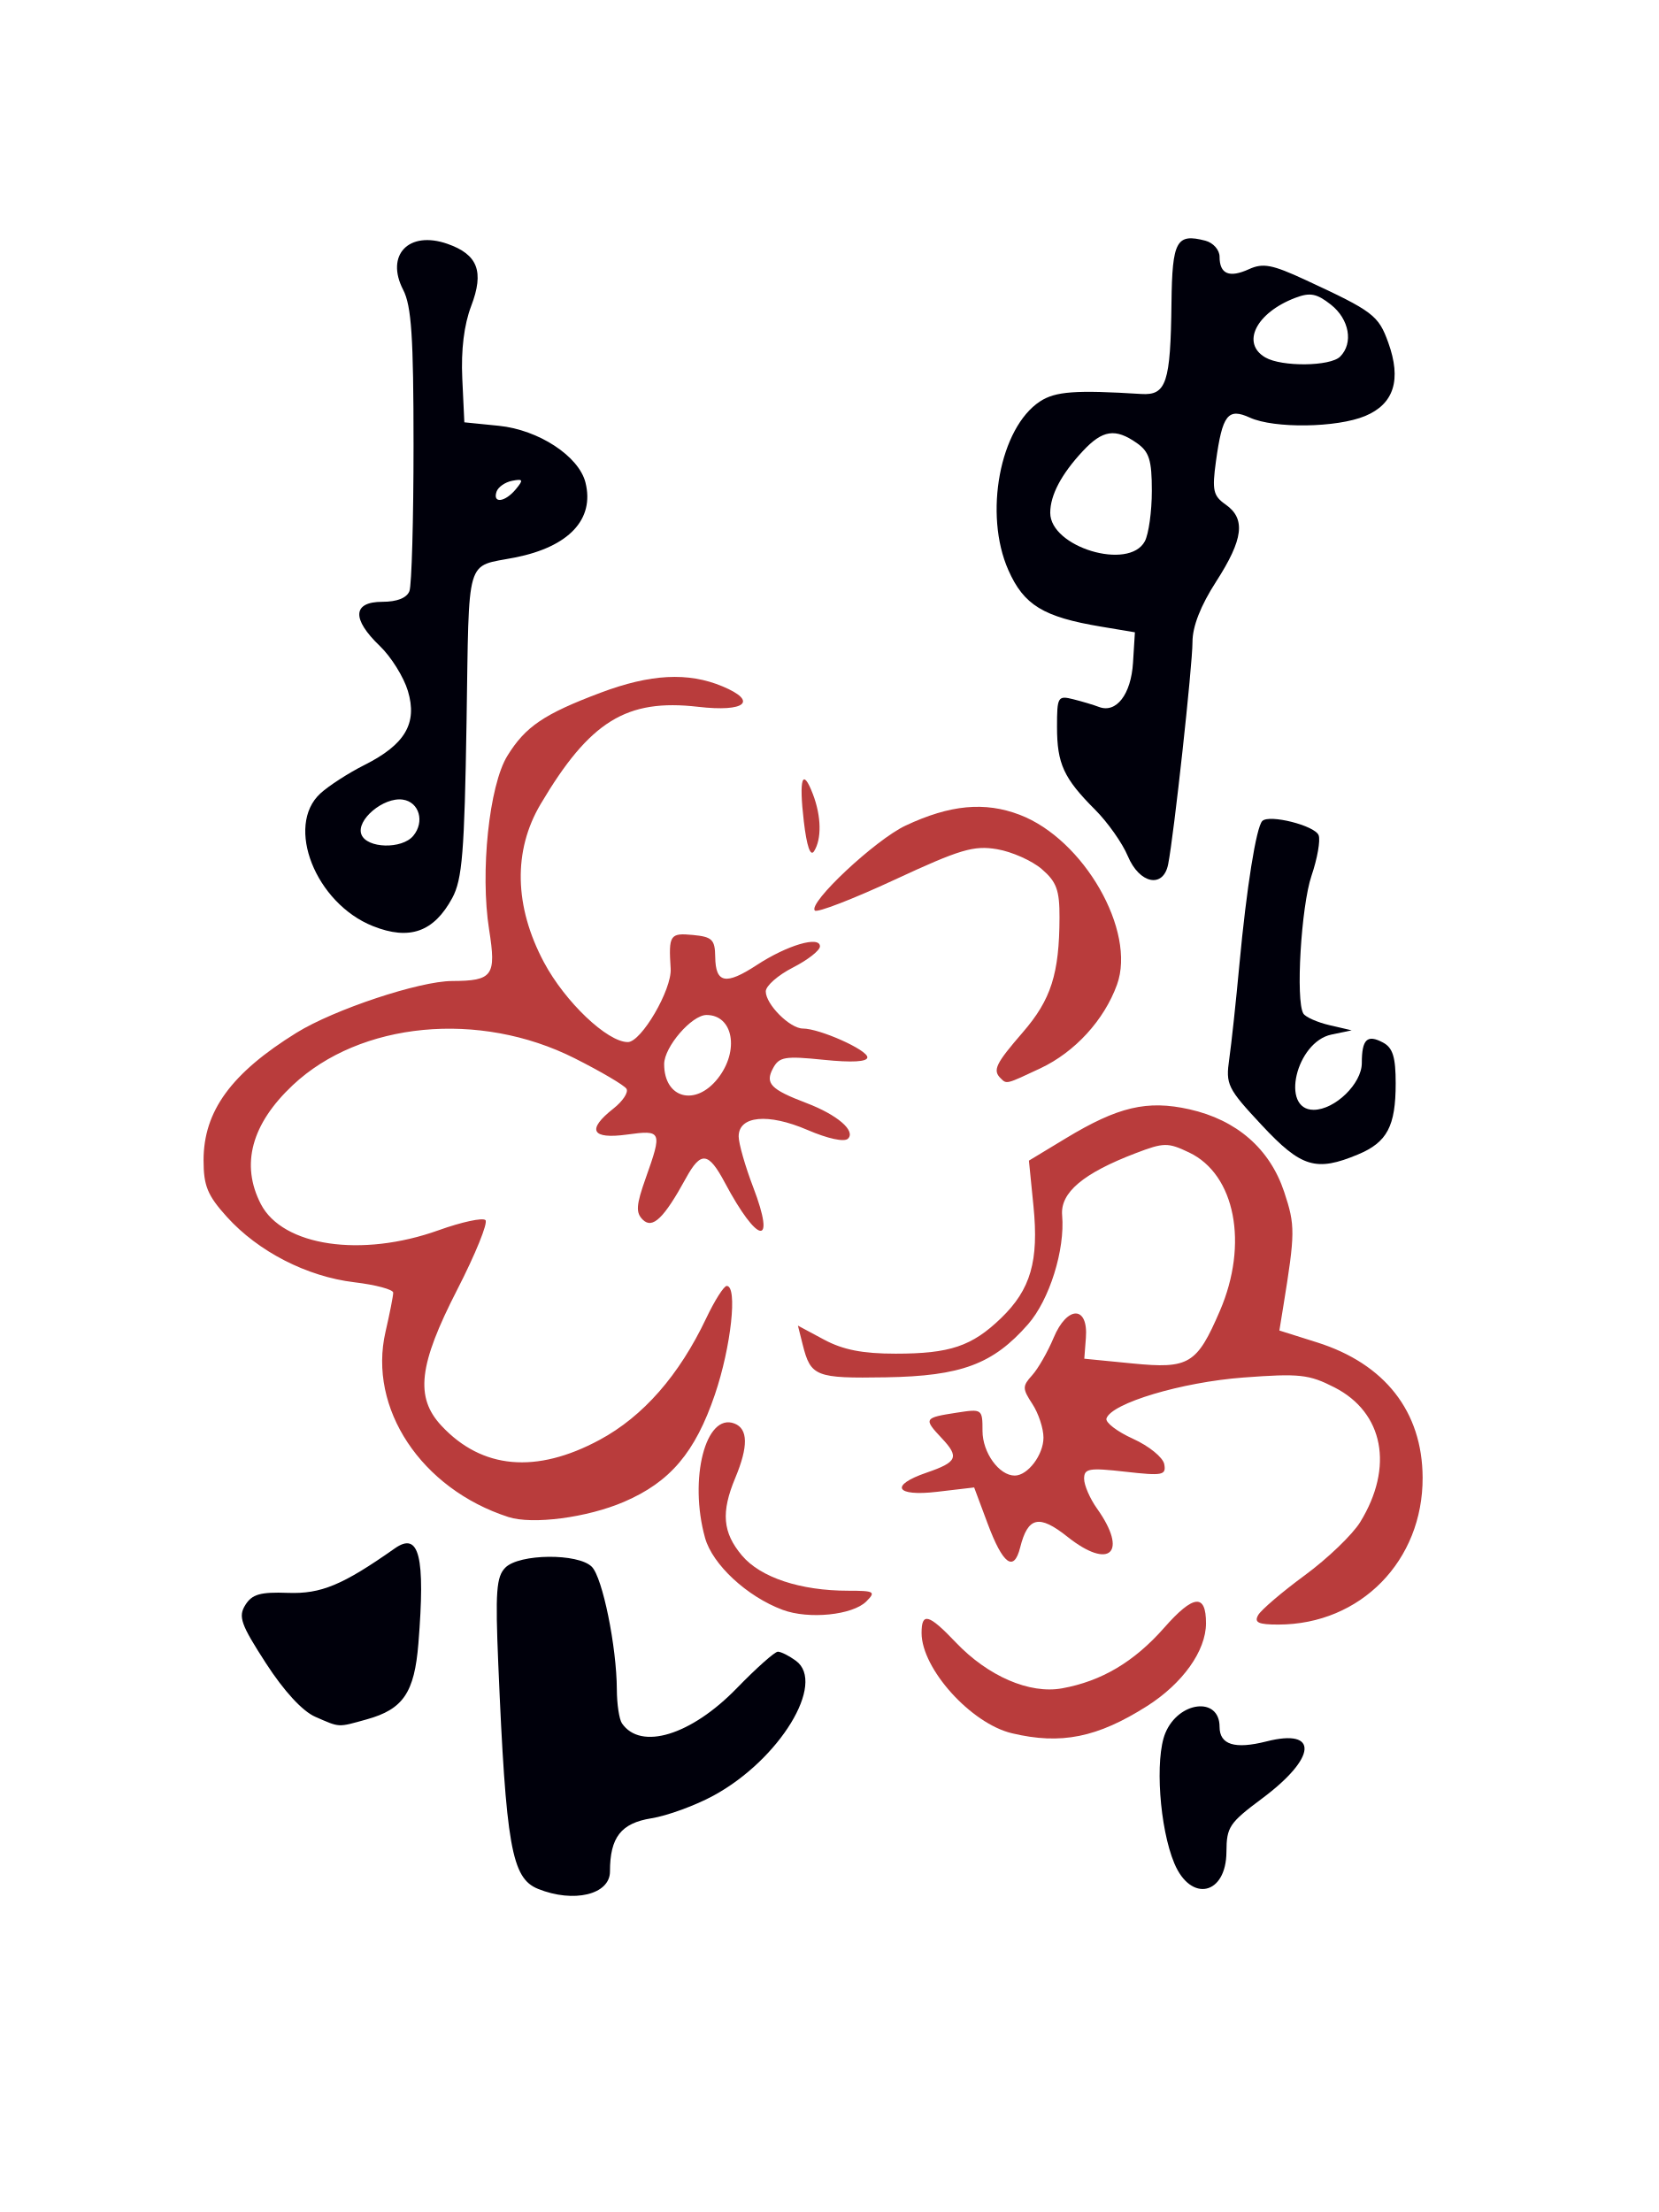
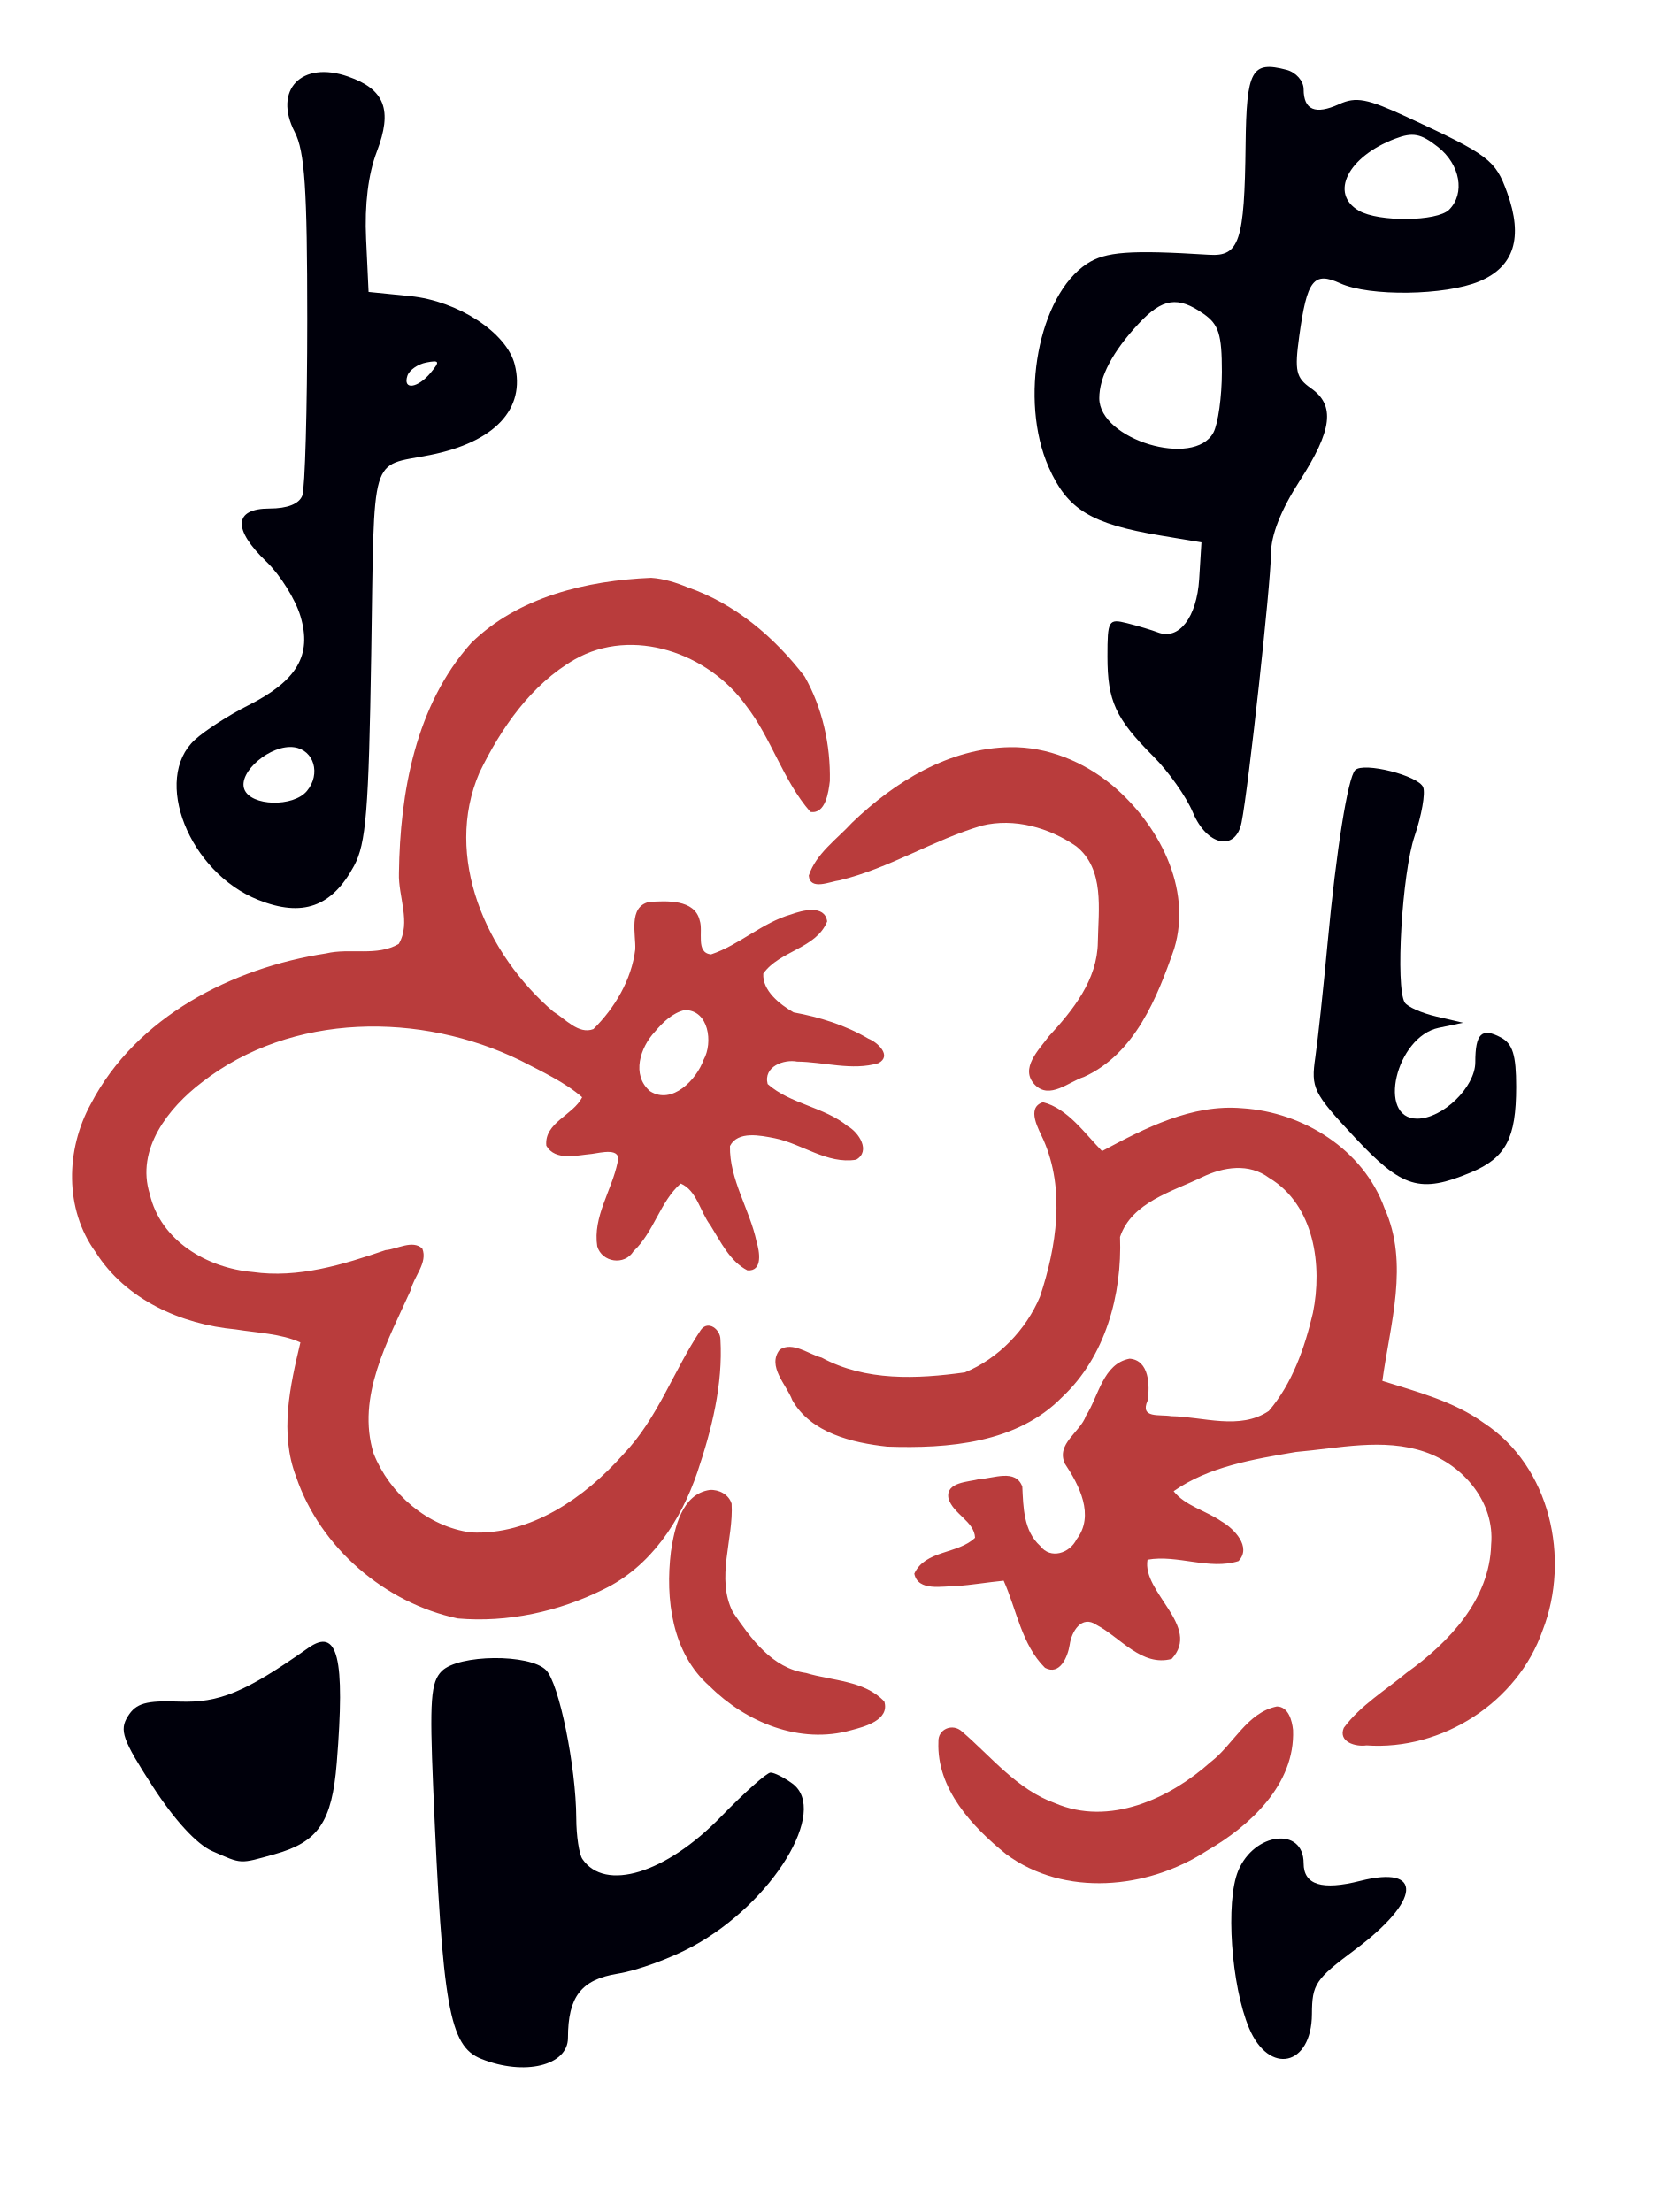
<svg xmlns="http://www.w3.org/2000/svg" width="300mm" height="400mm" viewBox="0 0 300 400" version="1.1" id="svg2291">
  <defs id="defs2285" />
  <g id="layer1" transform="translate(0,103)">
-     <g id="g2855" style="fill:#00000b;fill-opacity:1" transform="translate(5.291667,12.09524)">
-       <path style="fill:#00000b;fill-opacity:1;stroke-width:1.225" d="m 91.996,226.471 c -4.771,-1.927 -5.792,-7.702 -7.182,-40.643 -0.553,-13.114 -0.355,-15.815 1.284,-17.454 2.522,-2.522 13.154,-2.622 15.628,-0.148 1.941,1.941 4.497,14.471 4.527,22.194 0.01,2.639 0.424,5.39 0.919,6.113 3.394,4.956 12.511,2.17 20.776,-6.35 3.522,-3.63 6.861,-6.6 7.421,-6.6 0.56,0 2.028,0.739 3.263,1.641 5.508,4.028 -2.95,17.881 -14.884,24.376 -3.309,1.801 -8.371,3.651 -11.248,4.111 -5.495,0.879 -7.49,3.444 -7.49,9.628 0,4.164 -6.554,5.741 -13.014,3.132 z m 115.07,-4.612 c -2.677,-6.369 -3.545,-18.928 -1.629,-23.555 2.399,-5.792 9.808,-6.651 9.808,-1.137 0,3.242 2.747,4.097 8.483,2.641 9.509,-2.414 9.092,2.95 -0.803,10.327 -5.928,4.419 -6.414,5.148 -6.437,9.642 -0.039,7.804 -6.425,9.215 -9.423,2.082 z M 51.71,195.35 c -2.307,-1.005 -5.657,-4.645 -8.924,-9.697 -4.534,-7.011 -5.029,-8.41 -3.717,-10.51 1.22,-1.953 2.712,-2.379 7.699,-2.197 5.995,0.218 9.891,-1.402 19.32,-8.034 4.439,-3.123 5.556,1.369 4.277,17.211 -0.716,8.869 -2.76,11.871 -9.326,13.695 -5.331,1.481 -4.797,1.508 -9.328,-0.467 z M 222.857,88.351 c -6.189,-6.635 -6.528,-7.327 -5.862,-11.942 0.389,-2.695 1.218,-10.411 1.843,-17.148 1.28,-13.79 3.037,-24.797 4.134,-25.894 1.257,-1.257 9.517,0.831 10.187,2.575 0.349,0.911 -0.229,4.202 -1.286,7.314 -1.883,5.546 -2.893,22.639 -1.474,24.935 0.396,0.64 2.522,1.584 4.726,2.098 l 4.006,0.934 -3.663,0.766 c -6.38,1.334 -9.281,13.606 -3.216,13.606 3.84,0 8.716,-4.732 8.716,-8.459 0,-4.304 0.968,-5.239 3.836,-3.704 1.769,0.947 2.289,2.623 2.289,7.387 0,7.731 -1.543,10.646 -6.796,12.841 -7.612,3.18 -10.278,2.369 -17.439,-5.309 z M 62.141,52.373 C 51.768,48.236 46.235,34.254 52.648,28.379 c 1.516,-1.389 5.09,-3.697 7.944,-5.129 7.376,-3.702 9.633,-7.539 7.878,-13.396 -0.756,-2.524 -3.041,-6.185 -5.077,-8.135 -5.112,-4.897 -4.936,-7.988 0.454,-7.988 2.66,0 4.424,-0.698 4.899,-1.937 0.409,-1.066 0.743,-12.943 0.743,-26.395 0,-19.56 -0.375,-25.183 -1.874,-28.082 -3.26,-6.305 1.012,-10.754 7.99,-8.322 5.514,1.922 6.694,5.005 4.307,11.254 -1.289,3.374 -1.85,7.948 -1.608,13.104 l 0.372,7.92 6.241,0.629 c 7.194,0.725 14.466,5.489 15.664,10.262 1.669,6.651 -2.994,11.619 -12.718,13.55 -9.086,1.804 -8.297,-0.871 -8.789,29.804 -0.378,23.531 -0.775,28.428 -2.578,31.764 -3.33,6.163 -7.741,7.727 -14.354,5.091 z M 69.441,36.047 c 2.111,-2.544 1.073,-6.12 -1.9,-6.547 -3.483,-0.5 -8.476,3.704 -7.48,6.298 0.976,2.543 7.336,2.712 9.38,0.25 z m 18.539,-62.667 c 1.421,-1.712 1.331,-1.918 -0.667,-1.531 -1.27,0.246 -2.539,1.136 -2.819,1.979 -0.728,2.185 1.543,1.894 3.486,-0.447 z M 198.649,39.705 c -0.976,-2.335 -3.64,-6.112 -5.922,-8.393 -5.669,-5.669 -6.877,-8.3 -6.877,-14.973 0,-5.436 0.149,-5.688 2.948,-4.985 1.622,0.407 3.704,1.03 4.628,1.385 3.136,1.204 5.811,-2.26 6.167,-7.983 l 0.342,-5.512 -6.124,-1.024 c -10.447,-1.747 -13.959,-3.889 -16.762,-10.227 -4.473,-10.112 -1.538,-25.738 5.729,-30.5 2.777,-1.82 6.44,-2.089 18.31,-1.344 4.536,0.284 5.295,-2.007 5.462,-16.485 0.129,-11.208 0.891,-12.604 6.128,-11.234 1.423,0.372 2.568,1.667 2.568,2.906 0,3.126 1.753,3.869 5.307,2.249 2.549,-1.161 4.199,-0.849 10.197,1.929 12.272,5.685 13.225,6.406 15.001,11.338 2.42,6.72 1.043,11.098 -4.175,13.278 -5.107,2.134 -16.46,2.295 -20.848,0.295 -3.982,-1.814 -4.978,-0.527 -6.142,7.934 -0.717,5.214 -0.493,6.208 1.756,7.783 3.665,2.567 3.209,6.283 -1.708,13.916 -2.817,4.372 -4.287,8.125 -4.287,10.943 0,4.271 -3.357,34.945 -4.399,40.194 -0.878,4.424 -5.196,3.543 -7.298,-1.489 z m 3.08,-56.917 c 0.697,-1.303 1.268,-5.406 1.268,-9.117 0,-5.584 -0.469,-7.076 -2.722,-8.654 -3.885,-2.721 -6.179,-2.377 -9.76,1.462 -3.884,4.165 -5.891,7.966 -5.891,11.16 0,6.217 14.239,10.504 17.105,5.149 z m 35.319,-33.396 c 2.437,-2.437 1.662,-6.775 -1.678,-9.402 -2.563,-2.016 -3.756,-2.244 -6.428,-1.228 -7.072,2.689 -9.849,8.203 -5.429,10.777 2.97,1.73 11.753,1.635 13.535,-0.147 z" id="path2857" />
+     <g id="g2855" style="fill:#00000b;fill-opacity:1" transform="matrix(1.2068,0,0,1.2068,-24.02065,-4.008153)">
+       <path style="fill:#00000b;fill-opacity:1;stroke-width:1.225" d="m 91.996,226.471 c -4.771,-1.927 -5.792,-7.702 -7.182,-40.643 -0.553,-13.114 -0.355,-15.815 1.284,-17.454 2.522,-2.522 13.154,-2.622 15.628,-0.148 1.941,1.941 4.497,14.471 4.527,22.194 0.01,2.639 0.424,5.39 0.919,6.113 3.394,4.956 12.511,2.17 20.776,-6.35 3.522,-3.63 6.861,-6.6 7.421,-6.6 0.56,0 2.028,0.739 3.263,1.641 5.508,4.028 -2.95,17.881 -14.884,24.376 -3.309,1.801 -8.371,3.651 -11.248,4.111 -5.495,0.879 -7.49,3.444 -7.49,9.628 0,4.164 -6.554,5.741 -13.014,3.132 z m 115.07,-4.612 c -2.677,-6.369 -3.545,-18.928 -1.629,-23.555 2.399,-5.792 9.808,-6.651 9.808,-1.137 0,3.242 2.747,4.097 8.483,2.641 9.509,-2.414 9.092,2.95 -0.803,10.327 -5.928,4.419 -6.414,5.148 -6.437,9.642 -0.039,7.804 -6.425,9.215 -9.423,2.082 z M 51.71,195.35 c -2.307,-1.005 -5.657,-4.645 -8.924,-9.697 -4.534,-7.011 -5.029,-8.41 -3.717,-10.51 1.22,-1.953 2.712,-2.379 7.699,-2.197 5.995,0.218 9.891,-1.402 19.32,-8.034 4.439,-3.123 5.556,1.369 4.277,17.211 -0.716,8.869 -2.76,11.871 -9.326,13.695 -5.331,1.481 -4.797,1.508 -9.328,-0.467 z M 222.857,88.351 c -6.189,-6.635 -6.528,-7.327 -5.862,-11.942 0.389,-2.695 1.218,-10.411 1.843,-17.148 1.28,-13.79 3.037,-24.797 4.134,-25.894 1.257,-1.257 9.517,0.831 10.187,2.575 0.349,0.911 -0.229,4.202 -1.286,7.314 -1.883,5.546 -2.893,22.639 -1.474,24.935 0.396,0.64 2.522,1.584 4.726,2.098 l 4.006,0.934 -3.663,0.766 c -6.38,1.334 -9.281,13.606 -3.216,13.606 3.84,0 8.716,-4.732 8.716,-8.459 0,-4.304 0.968,-5.239 3.836,-3.704 1.769,0.947 2.289,2.623 2.289,7.387 0,7.731 -1.543,10.646 -6.796,12.841 -7.612,3.18 -10.278,2.369 -17.439,-5.309 z M 58.597,52.816 C 48.224,48.679 42.692,34.697 49.104,28.822 c 1.516,-1.389 5.09,-3.697 7.944,-5.129 7.376,-3.702 9.633,-7.539 7.878,-13.396 C 64.169,7.773 61.885,4.113 59.849,2.162 c -5.112,-4.897 -4.936,-7.988 0.454,-7.988 2.66,0 4.424,-0.698 4.899,-1.937 0.409,-1.066 0.743,-12.943 0.743,-26.395 0,-19.56 -0.375,-25.183 -1.874,-28.082 -3.26,-6.305 1.012,-10.754 7.99,-8.322 5.514,1.922 6.694,5.005 4.307,11.254 -1.289,3.374 -1.85,7.948 -1.608,13.104 l 0.372,7.92 6.241,0.629 c 7.194,0.725 14.466,5.489 15.664,10.262 1.669,6.651 -2.994,11.619 -12.718,13.55 -9.086,1.804 -8.297,-0.871 -8.789,29.804 -0.378,23.531 -0.775,28.428 -2.578,31.764 -3.33,6.163 -7.741,7.727 -14.354,5.091 z m 7.3,-16.325 c 2.111,-2.544 1.073,-6.12 -1.9,-6.547 -3.483,-0.5 -8.476,3.704 -7.48,6.298 0.976,2.543 7.336,2.712 9.38,0.25 z m 18.539,-62.667 c 1.421,-1.712 1.331,-1.918 -0.667,-1.531 -1.27,0.246 -2.539,1.136 -2.819,1.979 -0.728,2.185 1.543,1.894 3.486,-0.447 z M 198.649,39.705 c -0.976,-2.335 -3.64,-6.112 -5.922,-8.393 -5.669,-5.669 -6.877,-8.3 -6.877,-14.973 0,-5.436 0.149,-5.688 2.948,-4.985 1.622,0.407 3.704,1.03 4.628,1.385 3.136,1.204 5.811,-2.26 6.167,-7.983 l 0.342,-5.512 -6.124,-1.024 c -10.447,-1.747 -13.959,-3.889 -16.762,-10.227 -4.473,-10.112 -1.538,-25.738 5.729,-30.5 2.777,-1.82 6.44,-2.089 18.31,-1.344 4.536,0.284 5.295,-2.007 5.462,-16.485 0.129,-11.208 0.891,-12.604 6.128,-11.234 1.423,0.372 2.568,1.667 2.568,2.906 0,3.126 1.753,3.869 5.307,2.249 2.549,-1.161 4.199,-0.849 10.197,1.929 12.272,5.685 13.225,6.406 15.001,11.338 2.42,6.72 1.043,11.098 -4.175,13.278 -5.107,2.134 -16.46,2.295 -20.848,0.295 -3.982,-1.814 -4.978,-0.527 -6.142,7.934 -0.717,5.214 -0.493,6.208 1.756,7.783 3.665,2.567 3.209,6.283 -1.708,13.916 -2.817,4.372 -4.287,8.125 -4.287,10.943 0,4.271 -3.357,34.945 -4.399,40.194 -0.878,4.424 -5.196,3.543 -7.298,-1.489 z m 3.08,-56.917 c 0.697,-1.303 1.268,-5.406 1.268,-9.117 0,-5.584 -0.469,-7.076 -2.722,-8.654 -3.885,-2.721 -6.179,-2.377 -9.76,1.462 -3.884,4.165 -5.891,7.966 -5.891,11.16 0,6.217 14.239,10.504 17.105,5.149 z m 35.319,-33.396 c 2.437,-2.437 1.662,-6.775 -1.678,-9.402 -2.563,-2.016 -3.756,-2.244 -6.428,-1.228 -7.072,2.689 -9.849,8.203 -5.429,10.777 2.97,1.73 11.753,1.635 13.535,-0.147 z" id="path2857" />
    </g>
-     <g id="g2855-6" style="fill:#b93c3c;fill-opacity:1" transform="translate(5.291667,12.09524)">
-       <path style="fill:#b93c3c;fill-opacity:1;stroke-width:1.225" d="m 177.695,198.333 c -7.408,-1.765 -16.321,-11.652 -16.336,-18.119 -0.009,-3.819 1.289,-3.465 6.184,1.685 5.818,6.121 13.347,9.376 19.223,8.31 7.152,-1.298 13.037,-4.792 18.476,-10.97 5.271,-5.988 7.558,-6.227 7.551,-0.79 -0.007,4.972 -4.218,10.882 -10.668,14.973 -8.987,5.7 -15.568,7.023 -24.429,4.911 z m 44.533,-21.372 c 0.539,-0.947 4.341,-4.191 8.449,-7.21 4.108,-3.018 8.609,-7.342 10.002,-9.608 6.126,-9.964 4.237,-19.817 -4.671,-24.361 -4.61,-2.352 -6.32,-2.537 -16.45,-1.777 -11.159,0.837 -23.862,4.634 -24.764,7.404 -0.235,0.72 1.927,2.373 4.802,3.675 2.876,1.301 5.415,3.363 5.644,4.582 0.377,2.013 -0.267,2.139 -7.038,1.373 -6.566,-0.743 -7.453,-0.592 -7.453,1.269 0,1.162 1.049,3.586 2.331,5.386 5.681,7.978 2.318,11.194 -5.341,5.108 -5.137,-4.082 -7.156,-3.625 -8.551,1.933 -1.138,4.535 -3.125,3.076 -5.885,-4.322 l -2.436,-6.53 -6.704,0.788 c -7.535,0.886 -8.654,-1.148 -1.905,-3.462 5.559,-1.906 5.962,-2.81 2.77,-6.209 -3.356,-3.573 -3.269,-3.719 2.756,-4.649 4.519,-0.697 4.593,-0.644 4.593,3.311 0,3.919 2.999,8.074 5.827,8.074 2.361,0 5.197,-3.747 5.197,-6.867 0,-1.66 -0.899,-4.39 -1.999,-6.068 -1.83,-2.792 -1.834,-3.233 -0.047,-5.207 1.074,-1.186 2.822,-4.24 3.886,-6.785 2.445,-5.852 6.281,-5.841 5.831,0.016 l -0.29,3.777 8.673,0.855 c 10.269,1.012 11.679,0.166 15.849,-9.509 5.212,-12.094 2.775,-24.658 -5.554,-28.63 -3.859,-1.84 -4.562,-1.831 -9.672,0.12 -9.516,3.634 -13.66,7.134 -13.302,11.234 0.544,6.226 -2.296,15.3 -6.169,19.711 -6.34,7.221 -12.07,9.357 -25.709,9.584 -12.702,0.212 -13.588,-0.136 -15.035,-5.9 l -0.865,-3.446 4.729,2.535 c 3.433,1.84 6.978,2.535 12.935,2.535 9.818,0 13.795,-1.339 19.06,-6.417 5.375,-5.184 6.864,-10.334 5.868,-20.291 l -0.82,-8.2 6.673,-4.037 c 9.443,-5.713 14.715,-6.952 22.329,-5.248 8.571,1.918 14.567,7.14 17.159,14.945 2.012,6.057 2.001,7.375 -0.166,20.724 l -0.704,4.337 6.809,2.146 c 12.277,3.87 19.039,12.523 19.094,24.434 0.069,15.052 -11.221,26.572 -26.062,26.594 -3.647,0.005 -4.442,-0.366 -3.675,-1.715 z m -85.985,-0.941 c -6.458,-2.404 -12.699,-8.195 -14.042,-13.028 -2.963,-10.669 0.119,-22.665 5.311,-20.672 2.485,0.953 2.535,4.146 0.157,9.839 -2.603,6.231 -2.29,9.874 1.208,14.031 3.341,3.97 10.568,6.368 19.195,6.368 4.764,0 5.059,0.173 3.301,1.931 -2.484,2.484 -10.413,3.286 -15.129,1.53 z M 86.629,159.225 C 70.88,154.131 61.227,139.579 64.42,125.745 c 0.767,-3.323 1.394,-6.51 1.394,-7.084 0,-0.574 -3.169,-1.422 -7.043,-1.884 -8.552,-1.021 -17.361,-5.541 -23.031,-11.818 -3.508,-3.883 -4.221,-5.614 -4.221,-10.242 0,-8.883 5.012,-15.756 16.819,-23.064 6.792,-4.204 22.187,-9.325 28.104,-9.349 7.381,-0.03 8.037,-0.936 6.716,-9.276 -1.649,-10.407 0.002,-26.11 3.306,-31.457 3.262,-5.279 6.619,-7.551 16.833,-11.395 9.037,-3.402 15.83,-3.759 22.051,-1.16 6.497,2.714 4.149,4.694 -4.391,3.703 -12.96,-1.504 -19.611,2.604 -28.491,17.599 -4.989,8.425 -4.777,18.489 0.602,28.592 3.815,7.163 11.459,14.437 15.173,14.437 2.436,0 7.988,-9.514 7.745,-13.272 -0.395,-6.102 -0.133,-6.499 4.029,-6.097 3.485,0.336 3.987,0.831 4.028,3.972 0.063,4.78 1.903,5.137 7.523,1.459 5.481,-3.586 11.415,-5.337 11.415,-3.368 0,0.733 -2.205,2.457 -4.899,3.832 -2.695,1.375 -4.899,3.315 -4.899,4.312 0,2.342 4.37,6.712 6.712,6.712 3.021,0 11.661,3.854 11.661,5.202 0,0.818 -2.776,0.977 -7.903,0.451 -7.012,-0.718 -8.045,-0.545 -9.161,1.54 -1.466,2.739 -0.433,3.813 6.04,6.277 5.565,2.118 8.951,5.016 7.526,6.441 -0.659,0.659 -3.634,0.019 -7.352,-1.58 -7.115,-3.061 -12.422,-2.556 -12.422,1.181 0,1.275 1.183,5.409 2.629,9.188 4.174,10.906 0.834,10.363 -5.131,-0.834 -2.977,-5.587 -4.334,-5.738 -7.047,-0.785 -3.966,7.239 -6.027,9.222 -7.788,7.49 -1.3,-1.279 -1.205,-2.642 0.525,-7.513 3.024,-8.515 2.923,-8.748 -3.398,-7.882 -6.413,0.879 -7.318,-0.867 -2.438,-4.705 1.691,-1.33 2.752,-2.939 2.359,-3.575 -0.393,-0.637 -4.616,-3.121 -9.383,-5.522 -17.216,-8.67 -38.764,-6.611 -50.966,4.869 -7.483,7.04 -9.451,14.376 -5.767,21.5 3.943,7.626 18.213,9.727 32.139,4.733 4.174,-1.497 7.989,-2.321 8.478,-1.831 0.489,0.489 -1.813,6.157 -5.116,12.594 -6.974,13.59 -7.649,19.444 -2.838,24.595 7.334,7.851 17.141,8.723 28.604,2.543 7.871,-4.243 14.359,-11.647 19.268,-21.986 1.526,-3.215 3.196,-5.845 3.711,-5.845 1.994,0 0.792,11.018 -2.144,19.649 -3.558,10.462 -8.079,15.799 -16.423,19.389 -6.663,2.866 -16.545,4.163 -20.925,2.747 z M 124.519,79.918 c 3.94,-5.009 2.786,-11.471 -2.049,-11.471 -2.678,0 -7.661,5.779 -7.661,8.886 0,6.211 5.67,7.72 9.71,2.585 z m 51.124,-0.039 c -1.457,-1.457 -0.893,-2.62 4.03,-8.309 5.099,-5.891 6.593,-10.567 6.628,-20.744 0.017,-4.961 -0.532,-6.46 -3.206,-8.761 -1.775,-1.527 -5.416,-3.146 -8.092,-3.598 -4.218,-0.713 -6.682,0.022 -18.518,5.522 -7.509,3.489 -13.999,5.997 -14.423,5.574 -1.32,-1.32 10.922,-12.789 16.4,-15.364 8.033,-3.776 14.317,-4.37 20.648,-1.953 11.594,4.428 21.095,21.017 17.59,30.711 -2.321,6.418 -7.616,12.2 -13.861,15.136 -6.242,2.934 -6.084,2.895 -7.194,1.785 z M 140.066,33.454 c -0.922,-7.846 -0.236,-9.879 1.655,-4.905 1.515,3.984 1.592,8.079 0.195,10.284 -0.658,1.038 -1.323,-0.896 -1.85,-5.379 z" id="path2857-7" />
+     <g id="g2855-6" style="fill:#b93c3c;fill-opacity:1" transform="matrix(1.2068,0,0,1.2068,-24.02065,-4.008153)">
+       <path style="fill:#b93c3c;fill-opacity:1;stroke-width:1.225" d="m 117.473,4.555 c -9.61,0.396 -19.913,2.839 -26.967,9.771 -8.323,9.311 -10.667,22.374 -10.823,34.489 -0.125,3.473 1.851,7.407 -0.03,10.597 -3.276,1.918 -7.285,0.561 -10.891,1.424 -14.085,2.159 -28.444,9.502 -35.246,22.545 -3.772,6.836 -3.973,15.77 0.721,22.221 4.51,7.134 12.809,10.814 20.984,11.573 3.215,0.522 6.776,0.623 9.698,1.95 -1.558,6.548 -3.154,13.587 -0.636,20.148 3.611,10.615 13.299,18.906 24.212,21.217 7.458,0.653 15.143,-1.029 21.83,-4.356 7.082,-3.401 11.605,-10.306 14.072,-17.551 2.15,-6.374 3.852,-13.147 3.46,-19.91 -0.012,-1.507 -1.833,-2.92 -2.93,-1.428 -4.1,6.1 -6.46,13.286 -11.639,18.666 -5.758,6.485 -13.876,12.13 -22.813,11.686 -6.503,-0.865 -12.208,-5.798 -14.59,-11.826 -2.622,-8.508 2.152,-16.899 5.572,-24.498 0.452,-2.013 2.581,-4.103 1.725,-6.213 -1.456,-1.373 -3.793,0.107 -5.504,0.232 -6.383,2.184 -13.103,4.256 -19.92,3.281 -6.774,-0.58 -13.798,-4.662 -15.406,-11.676 -2.128,-6.726 2.795,-12.928 7.797,-16.738 13.451,-10.508 32.843,-10.564 47.753,-3.275 3.147,1.634 6.667,3.261 9.236,5.505 -1.347,2.696 -5.712,3.799 -5.371,7.26 1.334,2.339 4.627,1.416 6.819,1.23 1.298,-0.164 4.519,-1.052 3.857,1.281 -0.873,4.208 -3.731,8.153 -3.047,12.564 0.709,2.423 4.1,2.93 5.436,0.735 3.052,-2.85 3.987,-7.449 7.068,-10.134 2.418,0.995 2.939,4.294 4.452,6.246 1.512,2.422 2.921,5.42 5.548,6.757 2.347,0.172 1.81,-2.862 1.375,-4.273 -1.029,-4.883 -4.09,-9.324 -3.99,-14.361 1.177,-2.305 4.574,-1.58 6.666,-1.174 4.116,0.82 7.903,3.937 12.238,3.227 2.247,-1.283 0.386,-4.111 -1.252,-5.021 -3.563,-2.908 -8.592,-3.304 -12.006,-6.316 -0.677,-2.63 2.453,-3.748 4.422,-3.365 4.023,0.04 8.25,1.421 12.188,0.23 2.073,-1.105 -0.17,-3.144 -1.518,-3.668 -3.441,-2.031 -7.319,-3.228 -11.201,-3.938 -2.085,-1.201 -4.693,-3.254 -4.545,-5.812 2.441,-3.448 7.952,-3.736 9.572,-7.822 -0.361,-2.561 -3.781,-1.638 -5.404,-1.046 -4.346,1.244 -7.764,4.584 -11.987,5.989 -2.369,-0.216 -1.145,-3.457 -1.703,-5.066 -0.744,-3.232 -5.011,-2.951 -7.579,-2.792 -3.19,0.742 -1.959,4.918 -2.085,7.134 -0.55,4.514 -3.073,8.776 -6.268,11.918 -2.224,0.864 -4.247,-1.565 -6.008,-2.619 C 92.827,61.029 86.269,46.373 91.762,33.707 94.991,27.068 99.505,20.528 106.023,16.784 c 8.662,-4.937 20.032,-0.969 25.672,6.919 3.81,4.889 5.55,11.258 9.643,15.928 2.282,0.377 2.719,-2.987 2.914,-4.632 0.115,-5.381 -1.108,-10.966 -3.783,-15.663 C 135.952,13.448 130.06,8.437 122.966,5.985 121.214,5.263 119.373,4.681 117.473,4.555 Z m 53.797,25.373 c -9.123,0.145 -17.27,5.152 -23.672,11.303 -2.272,2.482 -5.434,4.653 -6.504,7.949 0.199,2.306 3.222,0.863 4.635,0.701 7.459,-1.802 13.987,-6.043 21.299,-8.193 4.87,-1.195 10.099,0.308 14.138,3.09 4.303,3.44 3.325,9.499 3.245,14.357 -0.073,5.679 -3.723,10.195 -7.368,14.145 -1.435,1.977 -4.414,4.807 -2.068,7.244 2.22,2.257 5.072,-0.455 7.357,-1.182 7.598,-3.454 10.967,-11.829 13.522,-19.223 2.749,-9.093 -2.406,-18.746 -9.326,-24.514 -4.259,-3.511 -9.692,-5.761 -15.259,-5.677 z m -48.766,39.395 c 3.619,-0.024 4.272,4.884 2.838,7.434 -1.038,2.966 -4.719,6.833 -8.029,4.729 -2.855,-2.423 -1.463,-6.614 0.754,-8.951 1.169,-1.387 2.629,-2.804 4.438,-3.211 z m 53.682,13.811 c -2.601,0.818 -0.587,4.126 0.078,5.65 3.275,7.462 1.961,16.005 -0.523,23.483 -2.08,4.962 -6.242,9.29 -11.26,11.348 -7.138,0.998 -14.885,1.353 -21.454,-2.211 -1.958,-0.501 -4.346,-2.468 -6.277,-1.195 -1.965,2.49 1.036,5.275 1.873,7.568 2.787,4.92 8.995,6.393 14.229,6.963 9.122,0.315 19.445,-0.5 26.207,-7.416 6.491,-6.072 8.998,-15.348 8.674,-24.002 1.755,-5.214 7.848,-6.793 12.307,-8.963 3.185,-1.538 7.023,-2.144 10.047,0.121 6.796,4.077 7.999,13.168 6.549,20.227 -1.223,5.217 -3.09,10.582 -6.609,14.691 -4.336,2.924 -9.844,0.858 -14.635,0.778 -1.751,-0.294 -4.722,0.388 -3.527,-2.33 0.353,-2.235 0.27,-6.067 -2.697,-6.284 -3.999,0.75 -4.642,5.654 -6.538,8.56 -0.861,2.478 -4.51,4.176 -3.165,7.161 2.154,3.225 4.516,7.765 1.754,11.355 -1.025,2.083 -3.893,3.03 -5.441,0.988 -2.512,-2.264 -2.534,-5.804 -2.688,-8.891 -0.992,-2.726 -4.337,-1.218 -6.424,-1.133 -1.602,0.442 -5.135,0.41 -4.635,2.908 0.698,2.348 3.886,3.436 3.979,5.885 -2.562,2.482 -7.479,1.816 -9.102,5.383 0.555,2.733 4.264,1.828 6.242,1.873 2.392,-0.189 4.761,-0.584 7.148,-0.822 1.944,4.346 2.699,9.607 6.193,13.055 2.24,1.203 3.428,-1.699 3.699,-3.447 0.256,-1.923 1.762,-4.54 4.025,-2.982 3.559,1.87 6.771,6.298 11.256,5.098 4.513,-4.855 -4.484,-9.962 -3.617,-14.869 4.465,-0.805 9.227,1.592 13.633,0.207 2.021,-2.119 -0.683,-4.878 -2.557,-5.955 -2.295,-1.594 -5.456,-2.327 -7.162,-4.52 5.299,-3.718 12.03,-4.794 18.312,-5.873 6.398,-0.548 13.07,-2.145 19.306,-0.022 5.786,1.965 10.54,7.567 9.956,13.907 -0.217,8.223 -6.317,14.657 -12.642,19.174 -3.189,2.651 -6.955,4.911 -9.436,8.277 -0.88,2.114 1.789,2.871 3.395,2.629 11.341,0.804 22.666,-6.471 26.404,-17.254 4.184,-10.757 1.143,-24.534 -8.807,-31.055 -4.511,-3.257 -9.994,-4.662 -15.213,-6.309 1.149,-8.498 4.058,-17.569 0.331,-25.851 -3.178,-8.826 -12.187,-14.425 -21.329,-15.007 -7.54,-0.655 -14.557,2.978 -21.004,6.42 -2.569,-2.607 -5.152,-6.4 -8.855,-7.318 z m -49.92,58.096 c -4.229,0.608 -5.295,5.742 -5.827,9.248 -0.862,7.068 0.135,15.186 5.787,20.149 5.465,5.437 13.559,8.782 21.235,6.602 1.986,-0.518 5.79,-1.518 4.953,-4.298 -2.955,-3.165 -7.852,-3.1 -11.717,-4.271 -5.116,-0.715 -8.283,-5.175 -10.976,-9.118 -2.595,-5.104 0.13,-10.912 -0.188,-16.248 -0.404,-1.376 -1.897,-2.154 -3.268,-2.064 z m 84.967,32.447 c -4.474,0.903 -6.513,5.72 -9.907,8.314 -6.146,5.501 -15.231,9.685 -23.375,6.158 -5.682,-2.057 -9.477,-6.916 -13.9,-10.719 -1.389,-1.291 -3.643,-0.38 -3.531,1.561 -0.28,6.997 5.048,12.71 10.146,16.816 8.749,6.467 21.21,5.239 30.013,-0.472 6.521,-3.73 13.32,-10 12.981,-18.153 -0.15,-1.397 -0.687,-3.484 -2.428,-3.506 z" id="path2857-7" />
    </g>
  </g>
</svg>
